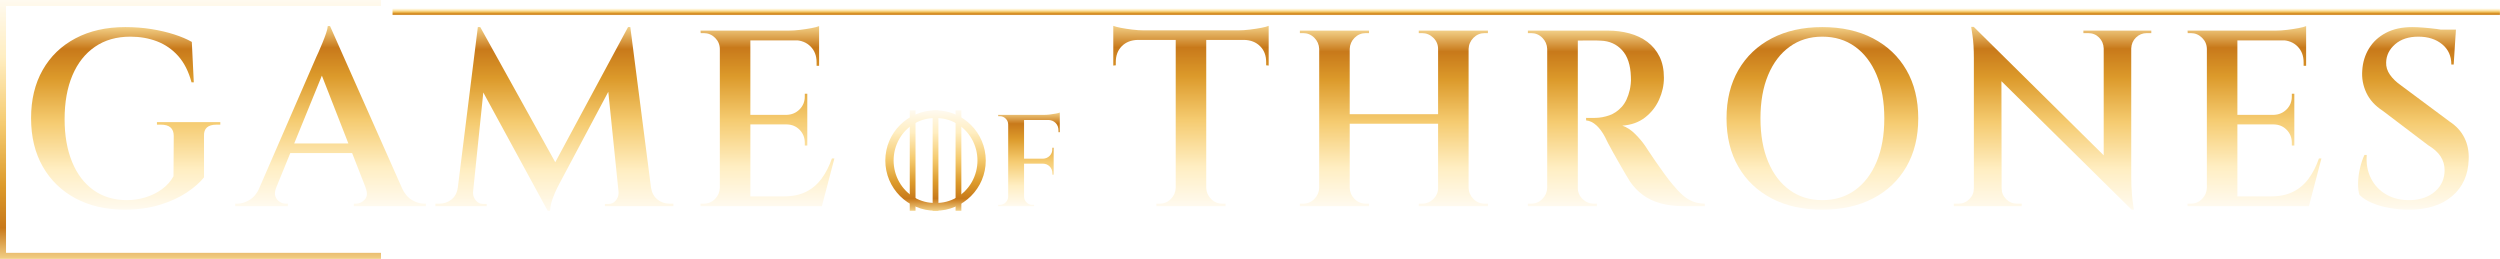
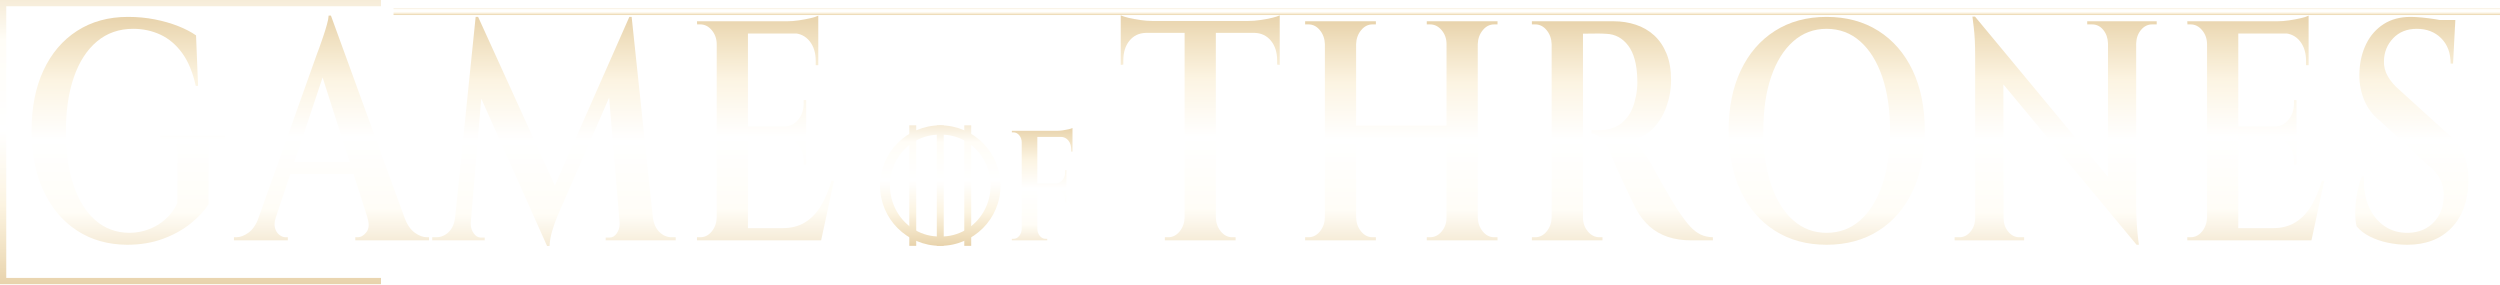
- <svg xmlns="http://www.w3.org/2000/svg" viewBox="0 0 9967 1032" role="img" aria-label="Game of Thrones">
+ <svg xmlns="http://www.w3.org/2000/svg" viewBox="0 0 7988 908" role="img" aria-label="Game of Thrones">
  <defs>
    <linearGradient id="wmGold" x1="0" y1="0" x2="0" y2="1">
-       <stop offset="0%" stop-color="#fffaef" />
-       <stop offset="22%" stop-color="#ffeec2" />
-       <stop offset="48%" stop-color="#f5cb70" />
-       <stop offset="72%" stop-color="#dc9a2b" />
-       <stop offset="88%" stop-color="#c8791a" />
-       <stop offset="100%" stop-color="#f2cf86" />
+       <stop offset="0%" stop-color="#f6ecd8" />
+       <stop offset="14%" stop-color="#fffdf7" />
+       <stop offset="46%" stop-color="#ffffff" />
+       <stop offset="72%" stop-color="#fcf4e2" />
+       <stop offset="90%" stop-color="#f0e0c0" />
+       <stop offset="100%" stop-color="#e8d3ac" />
    </linearGradient>
  </defs>
  <g fill="url(#wmGold)">
-     <path d="M0 0 H1518.96 V24 H24 V1008.0 H1518.96 V1032.0 H0 Z" />
-     <rect x="1565.0" y="34" width="8401.6" height="26" />
-     <path d="M739.359 280V115Q715.954 85 671.287 55.0Q626.62 25 563.644 5.5Q500.667 -14 421.429 -14Q310.571 -13.405 226.94 31.286Q143.309 75.976 96.595 157.678Q49.88 239.381 49.88 350.81Q49.88 461.429 96.19 543.024Q142.5 624.619 227.143 669.31Q311.786 714 425.477 714Q480.477 714 529.941 706.012Q579.406 698.024 620.573 684.75Q661.74 671.477 690.74 654.905L698.596 493.666H689.596Q672.167 558.547 636.656 598.452Q601.144 638.357 552.179 657.131Q503.215 675.904 445.716 675.904Q363.335 675.904 304.597 635.523Q245.859 595.143 214.717 521.559Q183.574 447.976 183.574 346.762Q183.574 249.19 213.3 176.619Q243.026 104.048 298.323 64.369Q353.62 24.691 430.334 24.096Q469.881 24.096 506.131 35.203Q542.381 46.31 571.702 67.632Q601.023 88.953 617.689 119.191L618.689 280Q618.689 325 567.689 325H551.689V335H804.359V325H789.359Q737.359 325 739.359 280Z" transform="translate(74.0 822.0) scale(1 -1)" />
-     <path d="M355.762 718.048 672.001 6H524.259L308.641 557.877ZM140.762 73Q132.952 53 137.952 39.0Q142.952 25 154.857 17.5Q166.762 10 178.762 10H187.762V0H-22.144V10Q-22.144 10 -17.644 10.0Q-13.144 10 -13.144 10Q9.856 10 34.356 24.5Q58.856 39 74.856 73ZM355.762 718.048 361.119 613.236 112.143 3H43.642L301.666 596.428Q303.69 600.071 310.404 615.404Q317.119 630.738 325.428 650.762Q333.738 670.786 340.047 689.405Q346.357 708.024 346.762 718.048ZM472.879 249.927V211.832H172.023V249.927ZM497.64 73H641.977Q657.787 39 682.382 24.5Q706.977 10 729.977 10Q729.977 10 733.977 10.0Q737.977 10 737.977 10V0H450.64V10H459.64Q479.045 10 494.247 26.5Q509.45 43 497.64 73Z" transform="translate(960.0 822.0) scale(1 -1)" />
-     <path d="M766.906 714 774.906 619.07 493.143 89.619Q493.143 89.619 484.226 72.214Q475.309 54.81 466.297 30.095Q457.285 5.381 455.904 -18.048H446.309L415.308 61.144ZM109.809 73V0H-1.191V10Q-0.191 10 7.309 10.0Q14.809 10 14.809 10Q41.809 10 62.809 26.5Q83.809 43 87.809 73ZM148.928 57Q148.928 56 148.928 55.0Q148.928 54 148.928 52Q148.928 36 160.428 22.5Q171.928 9 187.928 9H203.333V0H141.928V57ZM168.071 714H177.666L207.786 627.475L143.119 0H78.999ZM177.666 714 491.572 148.479 446.309 -18.048 154.213 518.614ZM775.906 714 867.978 0H734.927L682.761 508.447L766.906 714ZM837.168 73H858.573Q863.573 43 884.371 26.5Q905.168 10 931.573 10Q931.573 10 939.371 10.0Q947.168 10 947.573 10V0H837.168ZM729.118 57H736.118V0H674.713V9H690.118Q706.713 9 717.915 22.5Q729.118 36 729.118 52Q729.118 54 729.118 55.0Q729.118 56 729.118 57Z" transform="translate(1737.0 822.0) scale(1 -1)" />
-     <path d="M246.526 700V0H124.856V700ZM512.479 39.096 528.67 0H243.526V39.096ZM473.526 364.048V325.952H243.526V364.048ZM520.574 700V660.904H243.526V700ZM581.574 190.335 531.67 0H345.431L381.431 39.096Q432.407 39.096 469.145 57.62Q505.883 76.144 530.931 110.394Q555.979 144.644 571.73 190.335ZM473.526 327.952V241.713H463.526V252.665Q463.526 283.594 442.847 304.571Q422.168 325.547 391.239 325.952V327.952ZM473.526 448.287V362.048H391.239V364.048Q422.168 365.048 443.05 386.227Q463.931 407.406 463.526 438.335V448.287ZM520.574 663.904V559.617H510.574V573.569Q510.574 612.142 486.693 636.523Q462.812 660.904 423.239 661.904V663.904ZM520.574 718V689L398.574 700Q420.574 700 445.074 703.0Q469.574 706 490.574 710.0Q511.574 714 520.574 718ZM127.856 73V0H47.856V10Q47.856 10 54.356 10.0Q60.856 10 60.856 10Q86.856 10 105.356 28.5Q123.856 47 124.856 73ZM127.856 627H124.856Q124.452 653 105.572 671.5Q86.692 690 60.856 690Q60.856 690 54.654 690.0Q48.452 690 48.452 690L47.856 700H127.856Z" transform="translate(2745.0 822.0) scale(1 -1)" />
-     <rect x="3627.0" y="439.8" width="23.0" height="400.4" />
-     <rect x="3718.3" y="439.8" width="23.0" height="400.4" />
-     <rect x="3809.7" y="439.8" width="23.0" height="400.4" />
-     <path d="M3729.8 439.8a200.2 200.2 0 100 400.4a200.2 200.2 0 100 -400.4M3729.8 470.8a163.2 169.2 0 100 338.3a163.2 169.2 0 100 -338.3Z" fill-rule="evenodd" />
-     <path d="M246.526 700V0H124.856V700ZM473.526 364.048V325.952H243.526V364.048ZM520.574 700V660.904H243.526V700ZM473.526 327.952V241.713H463.526V252.665Q463.526 283.594 442.847 304.571Q422.168 325.547 391.239 325.952V327.952ZM473.526 448.287V362.048H391.239V364.048Q422.168 365.048 443.05 386.227Q463.931 407.406 463.526 438.335V448.287ZM520.574 663.904V567.355H510.574V579.521Q510.574 615.713 488.181 638.309Q465.788 660.904 429.191 661.309V663.904ZM520.574 718V689L398.574 700Q420.574 700 445.074 703.0Q469.574 706 490.574 710.0Q511.574 714 520.574 718ZM127.856 73V0H47.856V10Q47.856 10 54.356 10.0Q60.856 10 60.856 10Q86.856 10 105.356 28.5Q123.856 47 124.856 73ZM127.856 627H124.856Q124.452 653 105.572 671.5Q86.692 690 60.856 690Q60.856 690 54.654 690.0Q48.452 690 48.452 690L47.856 700H127.856ZM243.526 73H246.526Q247.526 47 266.026 28.5Q284.526 10 310.526 10Q310.526 10 316.526 10.0Q322.526 10 323.526 10V0H243.526Z" transform="translate(3954.5 822.0) scale(0.52 -0.52)" />
-     <path d="M386.526 697V0H264.856V697ZM635.431 701V662.904H15.952V701ZM635.431 665.904V560.617L625.431 561.617V574.569Q625.431 613.737 601.252 637.821Q577.073 661.904 538.096 662.904V665.904ZM635.431 719V690L513.431 701Q535.431 701 559.931 704.0Q584.431 707 605.431 711.0Q626.431 715 635.431 719ZM267.856 73V0H187.856V10Q187.856 10 194.356 10.0Q200.856 10 200.856 10Q226.856 10 245.356 28.5Q263.856 47 264.856 73ZM383.526 73H386.526Q387.526 47 406.026 28.5Q424.526 10 450.526 10Q450.526 10 457.026 10.0Q463.526 10 463.526 10V0H383.526ZM113.287 665.904V662.904Q73.715 661.904 49.833 637.821Q25.952 613.737 25.952 574.569V561.617L15.952 560.617V665.904ZM15.952 719Q25.952 715 46.452 711.0Q66.952 707 91.952 704.0Q116.952 701 137.952 701L15.952 690Z" transform="translate(4422.5 822.0) scale(1 -1)" />
-     <path d="M720.526 700V0H598.856V700ZM246.526 700V0H124.856V700ZM607.856 366.667V328.571H236.526V366.667ZM127.856 73V0H47.856V10Q47.856 10 54.356 10.0Q60.856 10 60.856 10Q86.856 10 105.356 28.5Q123.856 47 124.856 73ZM127.856 627H124.856Q123.856 653 105.356 671.5Q86.856 690 60.856 690Q60.856 690 54.356 690.0Q47.856 690 47.856 690V700H127.856ZM243.526 73H246.526Q247.526 47 266.026 28.5Q284.526 10 310.526 10Q310.526 10 316.526 10.0Q322.526 10 323.526 10V0H243.526ZM243.526 627V700H323.526V690Q322.526 690 316.526 690.0Q310.526 690 310.526 690Q284.526 690 266.026 671.5Q247.526 653 246.526 627ZM601.856 73V0H521.856V10Q522.856 10 528.856 10.0Q534.856 10 534.856 10Q560.856 10 579.856 28.5Q598.856 47 598.856 73ZM601.856 627H598.856Q598.856 653 579.856 671.5Q560.856 690 534.856 690Q534.856 690 528.856 690.0Q522.856 690 521.856 690V700H601.856ZM717.526 73H720.526Q721.526 47 740.026 28.5Q758.526 10 784.526 10Q784.526 10 791.026 10.0Q797.526 10 797.526 10V0H717.526ZM717.526 627V700H797.526V690Q797.526 690 791.026 690.0Q784.526 690 784.526 690Q758.526 690 740.026 671.5Q721.526 653 720.526 627Z" transform="translate(5134.5 822.0) scale(1 -1)" />
-     <path d="M235.955 700H368.859Q413.859 700 454.61 689.024Q495.36 678.048 526.027 655.167Q556.694 632.286 574.444 596.774Q592.194 561.262 592.194 511.595Q592.194 467.643 573.135 425.06Q554.076 382.477 517.195 353.762Q480.314 325.048 426.242 321Q453.362 311.976 477.814 287.44Q502.267 262.904 518.481 238.856Q519.291 237.642 530.565 220.368Q541.838 203.095 559.1 178.131Q576.362 153.167 594.528 128.19Q612.695 103.214 627.29 86Q648.504 60.357 667.29 43.762Q686.076 27.167 707.147 18.786Q728.218 10.405 755.194 10V0H671.859Q620.192 0 579.609 11.167Q539.025 22.333 508.941 44.25Q478.857 66.167 456.786 98.524Q450.547 108.191 439.678 126.787Q428.81 145.382 415.774 168.036Q402.739 190.691 390.608 212.441Q378.478 234.19 369.525 251.071Q360.573 267.952 357.764 275Q342.407 304.453 323.05 322.214Q303.693 339.976 281.955 342V352Q283.574 352 294.824 351.702Q306.074 351.405 319.978 352Q346.788 352.595 374.145 362.024Q401.501 371.453 423.644 395.477Q445.787 419.5 456.144 463.691Q458.334 473.477 459.929 487.143Q461.524 500.81 460.524 516Q458.31 586.429 425.215 622.274Q392.12 658.119 340.572 659.904Q321.882 661.095 301.085 660.797Q280.288 660.5 264.741 660.5Q249.193 660.5 245.955 660.5Q245.955 661.095 243.455 670.821Q240.955 680.547 238.455 690.274Q235.955 700 235.955 700ZM248.955 700V0H126.88V700ZM129.88 73V0H49.88V10Q50.69 10 56.583 10.0Q62.476 10 62.88 10Q88.88 10 107.38 28.5Q125.88 47 126.88 73ZM129.88 627H126.88Q125.88 653 107.38 671.5Q88.88 690 62.88 690Q62.476 690 56.583 690.0Q50.69 690 49.88 690V700H129.88ZM245.955 73H248.955Q248.955 47 267.955 28.5Q286.955 10 312.955 10Q313.765 10 319.157 10.0Q324.55 10 324.955 10V0H245.955Z" transform="translate(6041.5 822.0) scale(1 -1)" />
-     <path d="M437.5 714Q553.406 714 639.466 669.31Q725.525 624.619 772.847 543.024Q820.168 461.429 820.168 350Q820.168 238.976 772.847 157.178Q725.525 75.381 639.466 30.69Q553.406 -14 437.5 -14Q322.19 -14 236.333 30.69Q150.476 75.381 103.154 156.976Q55.833 238.571 55.833 350Q55.833 461.024 103.154 542.822Q150.476 624.619 236.333 669.31Q322.19 714 437.5 714ZM437.5 24.096Q513.19 24.096 568.595 64.274Q623.999 104.453 654.439 177.429Q684.879 250.405 684.879 350Q684.879 449.595 654.439 522.571Q623.999 595.547 568.595 635.726Q513.19 675.904 437.5 675.904Q362.811 675.904 307.406 635.726Q252.002 595.547 221.562 522.571Q191.122 449.595 191.122 350Q191.122 250.405 221.562 177.429Q252.002 104.453 307.406 64.274Q362.811 24.096 437.5 24.096Z" transform="translate(6827.5 822.0) scale(1 -1)" />
-     <path d="M114.261 715 733.311 103.096 743.93 -14 124.88 596.904ZM117.88 71V0H34.88V10Q34.88 10 43.88 10.0Q52.88 10 53.88 10Q78.88 10 96.88 28.0Q114.88 46 114.88 71ZM225.646 71Q225.646 46 243.646 28.0Q261.646 10 286.646 10Q287.646 10 296.646 10.0Q305.646 10 305.646 10V0H222.646V71ZM114.261 715 224.646 594.234 225.646 0H114.88V590Q114.88 644.238 109.571 679.619Q104.261 715 104.261 715ZM742.311 700V114Q742.311 78.357 744.918 49.059Q747.525 19.762 750.228 2.881Q752.93 -14 752.93 -14H743.93L632.545 111.457V700ZM822.311 700V690Q822.311 690 813.311 690.0Q804.311 690 804.311 690Q779.311 690 761.311 672.5Q743.311 655 742.311 629H739.311V700ZM551.545 700H634.545V629H632.545Q631.545 655 614.045 672.5Q596.545 690 570.545 690Q570.545 690 561.545 690.0Q552.545 690 551.545 690Z" transform="translate(7754.5 822.0) scale(1 -1)" />
-     <path d="M246.526 700V0H124.856V700ZM512.479 39.096 528.67 0H243.526V39.096ZM473.526 364.048V325.952H243.526V364.048ZM520.574 700V660.904H243.526V700ZM581.574 190.335 531.67 0H345.431L381.431 39.096Q432.407 39.096 469.145 57.62Q505.883 76.144 530.931 110.394Q555.979 144.644 571.73 190.335ZM473.526 327.952V241.713H463.526V252.665Q463.526 283.594 442.847 304.571Q422.168 325.547 391.239 325.952V327.952ZM473.526 448.287V362.048H391.239V364.048Q422.168 365.048 443.05 386.227Q463.931 407.406 463.526 438.335V448.287ZM520.574 663.904V559.617H510.574V573.569Q510.574 612.142 486.693 636.523Q462.812 660.904 423.239 661.904V663.904ZM520.574 718V689L398.574 700Q420.574 700 445.074 703.0Q469.574 706 490.574 710.0Q511.574 714 520.574 718ZM127.856 73V0H47.856V10Q47.856 10 54.356 10.0Q60.856 10 60.856 10Q86.856 10 105.356 28.5Q123.856 47 124.856 73ZM127.856 627H124.856Q124.452 653 105.572 671.5Q86.692 690 60.856 690Q60.856 690 54.654 690.0Q48.452 690 48.452 690L47.856 700H127.856Z" transform="translate(8673.5 822.0) scale(1 -1)" />
-     <path d="M268.406 714Q286.834 714 312.823 712.0Q338.812 710 365.419 706.5Q392.027 703 412.801 699.5Q433.575 696 441.98 692L433.884 564.809H424.479Q424.479 615.642 387.634 645.773Q350.789 675.904 292.859 675.904Q235.431 675.904 200.621 645.857Q165.812 615.81 164.597 573.453Q163.383 547.571 179.574 524.298Q195.765 501.024 224.432 481.048L417.384 337.502Q457.908 310.717 476.813 272.24Q495.719 233.764 493.695 186.358Q490.861 93.643 427.408 39.822Q363.955 -14 255.287 -14Q217.524 -14 179.155 -7.381Q140.786 -0.762 109.071 12.548Q77.357 25.857 58.167 45.048Q51.928 64.691 52.738 93.548Q53.547 122.406 60.583 152.549Q67.619 182.692 78.262 204.287H87.262Q83.072 152.882 103.905 111.239Q124.739 69.596 165.513 46.251Q206.287 22.905 260.812 24.096Q322.693 25.881 360.169 59.155Q397.645 92.429 397.645 143.523Q397.645 173.738 381.776 198.25Q365.906 222.762 331.524 243.405L151.263 380.117Q105.477 409.736 85.583 452.344Q65.69 494.951 69.333 540.952Q72.167 589.429 96.214 628.833Q120.262 668.238 163.81 691.119Q207.358 714 268.406 714ZM442.79 704 441.575 683H337.645V704Z" transform="translate(9348.5 822.0) scale(1 -1)" />
+     <path d="M0 0 H1217.358 V20 H20 V888.0 H1217.358 V908.0 H0 Z" />
+     <rect x="1257.4" y="26" width="6730.9" height="22" />
+     <path d="M739.359 280V115Q715.954 85 671.287 55.0Q626.62 25 563.644 5.5Q500.667 -14 421.429 -14Q310.571 -13.405 226.94 31.286Q143.309 75.976 96.595 157.678Q49.88 239.381 49.88 350.81Q49.88 461.429 96.19 543.024Q142.5 624.619 227.143 669.31Q311.786 714 425.477 714Q480.477 714 529.941 706.012Q579.406 698.024 620.573 684.75Q661.74 671.477 690.74 654.905L698.596 493.666H689.596Q672.167 558.547 636.656 598.452Q601.144 638.357 552.179 657.131Q503.215 675.904 445.716 675.904Q363.335 675.904 304.597 635.523Q245.859 595.143 214.717 521.559Q183.574 447.976 183.574 346.762Q183.574 249.19 213.3 176.619Q243.026 104.048 298.323 64.369Q353.62 24.691 430.334 24.096Q469.881 24.096 506.131 35.203Q542.381 46.31 571.702 67.632Q601.023 88.953 617.689 119.191L618.689 280Q618.689 325 567.689 325H551.689V335H804.359V325H789.359Q737.359 325 739.359 280Z" transform="translate(60.0 768.0) scale(0.82 -1)" />
+     <path d="M355.762 718.048 672.001 6H524.259L308.641 557.877ZM140.762 73Q132.952 53 137.952 39.0Q142.952 25 154.857 17.5Q166.762 10 178.762 10H187.762V0H-22.144V10Q-22.144 10 -17.644 10.0Q-13.144 10 -13.144 10Q9.856 10 34.356 24.5Q58.856 39 74.856 73ZM355.762 718.048 361.119 613.236 112.143 3H43.642L301.666 596.428Q303.69 600.071 310.404 615.404Q317.119 630.738 325.428 650.762Q333.738 670.786 340.047 689.405Q346.357 708.024 346.762 718.048ZM472.879 249.927V211.832H172.023V249.927ZM497.64 73H641.977Q657.787 39 682.382 24.5Q706.977 10 729.977 10Q729.977 10 733.977 10.0Q737.977 10 737.977 10V0H450.64V10H459.64Q479.045 10 494.247 26.5Q509.45 43 497.64 73Z" transform="translate(765.7 768.0) scale(0.82 -1)" />
+     <path d="M766.906 714 774.906 619.07 493.143 89.619Q493.143 89.619 484.226 72.214Q475.309 54.81 466.297 30.095Q457.285 5.381 455.904 -18.048H446.309L415.308 61.144ZM109.809 73V0H-1.191V10Q-0.191 10 7.309 10.0Q14.809 10 14.809 10Q41.809 10 62.809 26.5Q83.809 43 87.809 73ZM148.928 57Q148.928 56 148.928 55.0Q148.928 54 148.928 52Q148.928 36 160.428 22.5Q171.928 9 187.928 9H203.333V0H141.928V57ZM168.071 714H177.666L207.786 627.475L143.119 0H78.999ZM177.666 714 491.572 148.479 446.309 -18.048 154.213 518.614ZM775.906 714 867.978 0H734.927L682.761 508.447L766.906 714ZM837.168 73H858.573Q863.573 43 884.371 26.5Q905.168 10 931.573 10Q931.573 10 939.371 10.0Q947.168 10 947.573 10V0H837.168ZM729.118 57H736.118V0H674.713V9H690.118Q706.713 9 717.915 22.5Q729.118 36 729.118 52Q729.118 54 729.118 55.0Q729.118 56 729.118 57Z" transform="translate(1382.0 768.0) scale(0.82 -1)" />
+     <path d="M246.526 700V0H124.856V700ZM512.479 39.096 528.67 0H243.526V39.096ZM473.526 364.048V325.952H243.526V364.048ZM520.574 700V660.904H243.526V700ZM581.574 190.335 531.67 0H345.431L381.431 39.096Q432.407 39.096 469.145 57.62Q505.883 76.144 530.931 110.394Q555.979 144.644 571.73 190.335ZM473.526 327.952V241.713H463.526V252.665Q463.526 283.594 442.847 304.571Q422.168 325.547 391.239 325.952V327.952ZM473.526 448.287V362.048H391.239V364.048Q422.168 365.048 443.05 386.227Q463.931 407.406 463.526 438.335V448.287ZM520.574 663.904V559.617H510.574V573.569Q510.574 612.142 486.693 636.523Q462.812 660.904 423.239 661.904V663.904ZM520.574 718V689L398.574 700Q420.574 700 445.074 703.0Q469.574 706 490.574 710.0Q511.574 714 520.574 718ZM127.856 73V0H47.856V10Q47.856 10 54.356 10.0Q60.856 10 60.856 10Q86.856 10 105.356 28.5Q123.856 47 124.856 73ZM127.856 627H124.856Q124.452 653 105.572 671.5Q86.692 690 60.856 690Q60.856 690 54.654 690.0Q48.452 690 48.452 690L47.856 700H127.856Z" transform="translate(2187.7 768.0) scale(0.82 -1)" />
+     <rect x="2905.4" y="400.5" width="22.1" height="385.0" />
+     <rect x="2993.3" y="400.5" width="22.1" height="385.0" />
+     <rect x="3081.1" y="400.5" width="22.1" height="385.0" />
+     <path d="M3004.4 400.5a192.5 192.5 0 100 385.0a192.5 192.5 0 100 -385.0M3004.4 430.3a156.9 162.7 0 100 325.3a156.9 162.7 0 100 -325.3Z" fill-rule="evenodd" />
+     <path d="M246.526 700V0H124.856V700ZM473.526 364.048V325.952H243.526V364.048ZM520.574 700V660.904H243.526V700ZM473.526 327.952V241.713H463.526V252.665Q463.526 283.594 442.847 304.571Q422.168 325.547 391.239 325.952V327.952ZM473.526 448.287V362.048H391.239V364.048Q422.168 365.048 443.05 386.227Q463.931 407.406 463.526 438.335V448.287ZM520.574 663.904V567.355H510.574V579.521Q510.574 615.713 488.181 638.309Q465.788 660.904 429.191 661.309V663.904ZM520.574 718V689L398.574 700Q420.574 700 445.074 703.0Q469.574 706 490.574 710.0Q511.574 714 520.574 718ZM127.856 73V0H47.856V10Q47.856 10 54.356 10.0Q60.856 10 60.856 10Q86.856 10 105.356 28.5Q123.856 47 124.856 73ZM127.856 627H124.856Q124.452 653 105.572 671.5Q86.692 690 60.856 690Q60.856 690 54.654 690.0Q48.452 690 48.452 690L47.856 700H127.856ZM243.526 73H246.526Q247.526 47 266.026 28.5Q284.526 10 310.526 10Q310.526 10 316.526 10.0Q322.526 10 323.526 10V0H243.526Z" transform="translate(3213.4 768.0) scale(0.41 -0.5)" />
+     <path d="M386.526 697V0H264.856V697ZM635.431 701V662.904H15.952V701ZM635.431 665.904V560.617L625.431 561.617V574.569Q625.431 613.737 601.252 637.821Q577.073 661.904 538.096 662.904V665.904ZM635.431 719V690L513.431 701Q535.431 701 559.931 704.0Q584.431 707 605.431 711.0Q626.431 715 635.431 719ZM267.856 73V0H187.856V10Q187.856 10 194.356 10.0Q200.856 10 200.856 10Q226.856 10 245.356 28.5Q263.856 47 264.856 73ZM383.526 73H386.526Q387.526 47 406.026 28.5Q424.526 10 450.526 10Q450.526 10 457.026 10.0Q463.526 10 463.526 10V0H383.526ZM113.287 665.904V662.904Q73.715 661.904 49.833 637.821Q25.952 613.737 25.952 574.569V561.617L15.952 560.617V665.904ZM15.952 719Q25.952 715 46.452 711.0Q66.952 707 91.952 704.0Q116.952 701 137.952 701L15.952 690Z" transform="translate(3567.9 768.0) scale(0.82 -1)" />
+     <path d="M720.526 700V0H598.856V700ZM246.526 700V0H124.856V700ZM607.856 366.667V328.571H236.526V366.667ZM127.856 73V0H47.856V10Q47.856 10 54.356 10.0Q60.856 10 60.856 10Q86.856 10 105.356 28.5Q123.856 47 124.856 73ZM127.856 627H124.856Q123.856 653 105.356 671.5Q86.856 690 60.856 690Q60.856 690 54.356 690.0Q47.856 690 47.856 690V700H127.856ZM243.526 73H246.526Q247.526 47 266.026 28.5Q284.526 10 310.526 10Q310.526 10 316.526 10.0Q322.526 10 323.526 10V0H243.526ZM243.526 627V700H323.526V690Q322.526 690 316.526 690.0Q310.526 690 310.526 690Q284.526 690 266.026 671.5Q247.526 653 246.526 627ZM601.856 73V0H521.856V10Q522.856 10 528.856 10.0Q534.856 10 534.856 10Q560.856 10 579.856 28.5Q598.856 47 598.856 73ZM601.856 627H598.856Q598.856 653 579.856 671.5Q560.856 690 534.856 690Q534.856 690 528.856 690.0Q522.856 690 521.856 690V700H601.856ZM717.526 73H720.526Q721.526 47 740.026 28.5Q758.526 10 784.526 10Q784.526 10 791.026 10.0Q797.526 10 797.526 10V0H717.526ZM717.526 627V700H797.526V690Q797.526 690 791.026 690.0Q784.526 690 784.526 690Q758.526 690 740.026 671.5Q721.526 653 720.526 627Z" transform="translate(4130.9 768.0) scale(0.82 -1)" />
+     <path d="M235.955 700H368.859Q413.859 700 454.61 689.024Q495.36 678.048 526.027 655.167Q556.694 632.286 574.444 596.774Q592.194 561.262 592.194 511.595Q592.194 467.643 573.135 425.06Q554.076 382.477 517.195 353.762Q480.314 325.048 426.242 321Q453.362 311.976 477.814 287.44Q502.267 262.904 518.481 238.856Q519.291 237.642 530.565 220.368Q541.838 203.095 559.1 178.131Q576.362 153.167 594.528 128.19Q612.695 103.214 627.29 86Q648.504 60.357 667.29 43.762Q686.076 27.167 707.147 18.786Q728.218 10.405 755.194 10V0H671.859Q620.192 0 579.609 11.167Q539.025 22.333 508.941 44.25Q478.857 66.167 456.786 98.524Q450.547 108.191 439.678 126.787Q428.81 145.382 415.774 168.036Q402.739 190.691 390.608 212.441Q378.478 234.19 369.525 251.071Q360.573 267.952 357.764 275Q342.407 304.453 323.05 322.214Q303.693 339.976 281.955 342V352Q283.574 352 294.824 351.702Q306.074 351.405 319.978 352Q346.788 352.595 374.145 362.024Q401.501 371.453 423.644 395.477Q445.787 419.5 456.144 463.691Q458.334 473.477 459.929 487.143Q461.524 500.81 460.524 516Q458.31 586.429 425.215 622.274Q392.12 658.119 340.572 659.904Q321.882 661.095 301.085 660.797Q280.288 660.5 264.741 660.5Q249.193 660.5 245.955 660.5Q245.955 661.095 243.455 670.821Q240.955 680.547 238.455 690.274Q235.955 700 235.955 700ZM248.955 700V0H126.88V700ZM129.88 73V0H49.88V10Q50.69 10 56.583 10.0Q62.476 10 62.88 10Q88.88 10 107.38 28.5Q125.88 47 126.88 73ZM129.88 627H126.88Q125.88 653 107.38 671.5Q88.88 690 62.88 690Q62.476 690 56.583 690.0Q50.69 690 49.88 690V700H129.88ZM245.955 73H248.955Q248.955 47 267.955 28.5Q286.955 10 312.955 10Q313.765 10 319.157 10.0Q324.55 10 324.955 10V0H245.955Z" transform="translate(4853.8 768.0) scale(0.82 -1)" />
+     <path d="M437.5 714Q553.406 714 639.466 669.31Q725.525 624.619 772.847 543.024Q820.168 461.429 820.168 350Q820.168 238.976 772.847 157.178Q725.525 75.381 639.466 30.69Q553.406 -14 437.5 -14Q322.19 -14 236.333 30.69Q150.476 75.381 103.154 156.976Q55.833 238.571 55.833 350Q55.833 461.024 103.154 542.822Q150.476 624.619 236.333 669.31Q322.19 714 437.5 714ZM437.5 24.096Q513.19 24.096 568.595 64.274Q623.999 104.453 654.439 177.429Q684.879 250.405 684.879 350Q684.879 449.595 654.439 522.571Q623.999 595.547 568.595 635.726Q513.19 675.904 437.5 675.904Q362.811 675.904 307.406 635.726Q252.002 595.547 221.562 522.571Q191.122 449.595 191.122 350Q191.122 250.405 221.562 177.429Q252.002 104.453 307.406 64.274Q362.811 24.096 437.5 24.096Z" transform="translate(5477.5 768.0) scale(0.82 -1)" />
+     <path d="M114.261 715 733.311 103.096 743.93 -14 124.88 596.904ZM117.88 71V0H34.88V10Q34.88 10 43.88 10.0Q52.88 10 53.88 10Q78.88 10 96.88 28.0Q114.88 46 114.88 71ZM225.646 71Q225.646 46 243.646 28.0Q261.646 10 286.646 10Q287.646 10 296.646 10.0Q305.646 10 305.646 10V0H222.646V71ZM114.261 715 224.646 594.234 225.646 0H114.88V590Q114.88 644.238 109.571 679.619Q104.261 715 104.261 715ZM742.311 700V114Q742.311 78.357 744.918 49.059Q747.525 19.762 750.228 2.881Q752.93 -14 752.93 -14H743.93L632.545 111.457V700ZM822.311 700V690Q822.311 690 813.311 690.0Q804.311 690 804.311 690Q779.311 690 761.311 672.5Q743.311 655 742.311 629H739.311V700ZM551.545 700H634.545V629H632.545Q631.545 655 614.045 672.5Q596.545 690 570.545 690Q570.545 690 561.545 690.0Q552.545 690 551.545 690Z" transform="translate(6216.8 768.0) scale(0.82 -1)" />
+     <path d="M246.526 700V0H124.856V700ZM512.479 39.096 528.67 0H243.526V39.096ZM473.526 364.048V325.952H243.526V364.048ZM520.574 700V660.904H243.526V700ZM581.574 190.335 531.67 0H345.431L381.431 39.096Q432.407 39.096 469.145 57.62Q505.883 76.144 530.931 110.394Q555.979 144.644 571.73 190.335ZM473.526 327.952V241.713H463.526V252.665Q463.526 283.594 442.847 304.571Q422.168 325.547 391.239 325.952V327.952ZM473.526 448.287V362.048H391.239V364.048Q422.168 365.048 443.05 386.227Q463.931 407.406 463.526 438.335V448.287ZM520.574 663.904V559.617H510.574V573.569Q510.574 612.142 486.693 636.523Q462.812 660.904 423.239 661.904V663.904ZM520.574 718V689L398.574 700Q420.574 700 445.074 703.0Q469.574 706 490.574 710.0Q511.574 714 520.574 718ZM127.856 73V0H47.856V10Q47.856 10 54.356 10.0Q60.856 10 60.856 10Q86.856 10 105.356 28.5Q123.856 47 124.856 73ZM127.856 627H124.856Q124.452 653 105.572 671.5Q86.692 690 60.856 690Q60.856 690 54.654 690.0Q48.452 690 48.452 690L47.856 700H127.856Z" transform="translate(6949.6 768.0) scale(0.82 -1)" />
+     <path d="M268.406 714Q286.834 714 312.823 712.0Q338.812 710 365.419 706.5Q392.027 703 412.801 699.5Q433.575 696 441.98 692L433.884 564.809H424.479Q424.479 615.642 387.634 645.773Q350.789 675.904 292.859 675.904Q235.431 675.904 200.621 645.857Q165.812 615.81 164.597 573.453Q163.383 547.571 179.574 524.298Q195.765 501.024 224.432 481.048L417.384 337.502Q457.908 310.717 476.813 272.24Q495.719 233.764 493.695 186.358Q490.861 93.643 427.408 39.822Q363.955 -14 255.287 -14Q217.524 -14 179.155 -7.381Q140.786 -0.762 109.071 12.548Q77.357 25.857 58.167 45.048Q51.928 64.691 52.738 93.548Q53.547 122.406 60.583 152.549Q67.619 182.692 78.262 204.287H87.262Q83.072 152.882 103.905 111.239Q124.739 69.596 165.513 46.251Q206.287 22.905 260.812 24.096Q322.693 25.881 360.169 59.155Q397.645 92.429 397.645 143.523Q397.645 173.738 381.776 198.25Q365.906 222.762 331.524 243.405L151.263 380.117Q105.477 409.736 85.583 452.344Q65.69 494.951 69.333 540.952Q72.167 589.429 96.214 628.833Q120.262 668.238 163.81 691.119Q207.358 714 268.406 714ZM442.79 704 441.575 683H337.645V704Z" transform="translate(7482.2 768.0) scale(0.82 -1)" />
  </g>
</svg>
